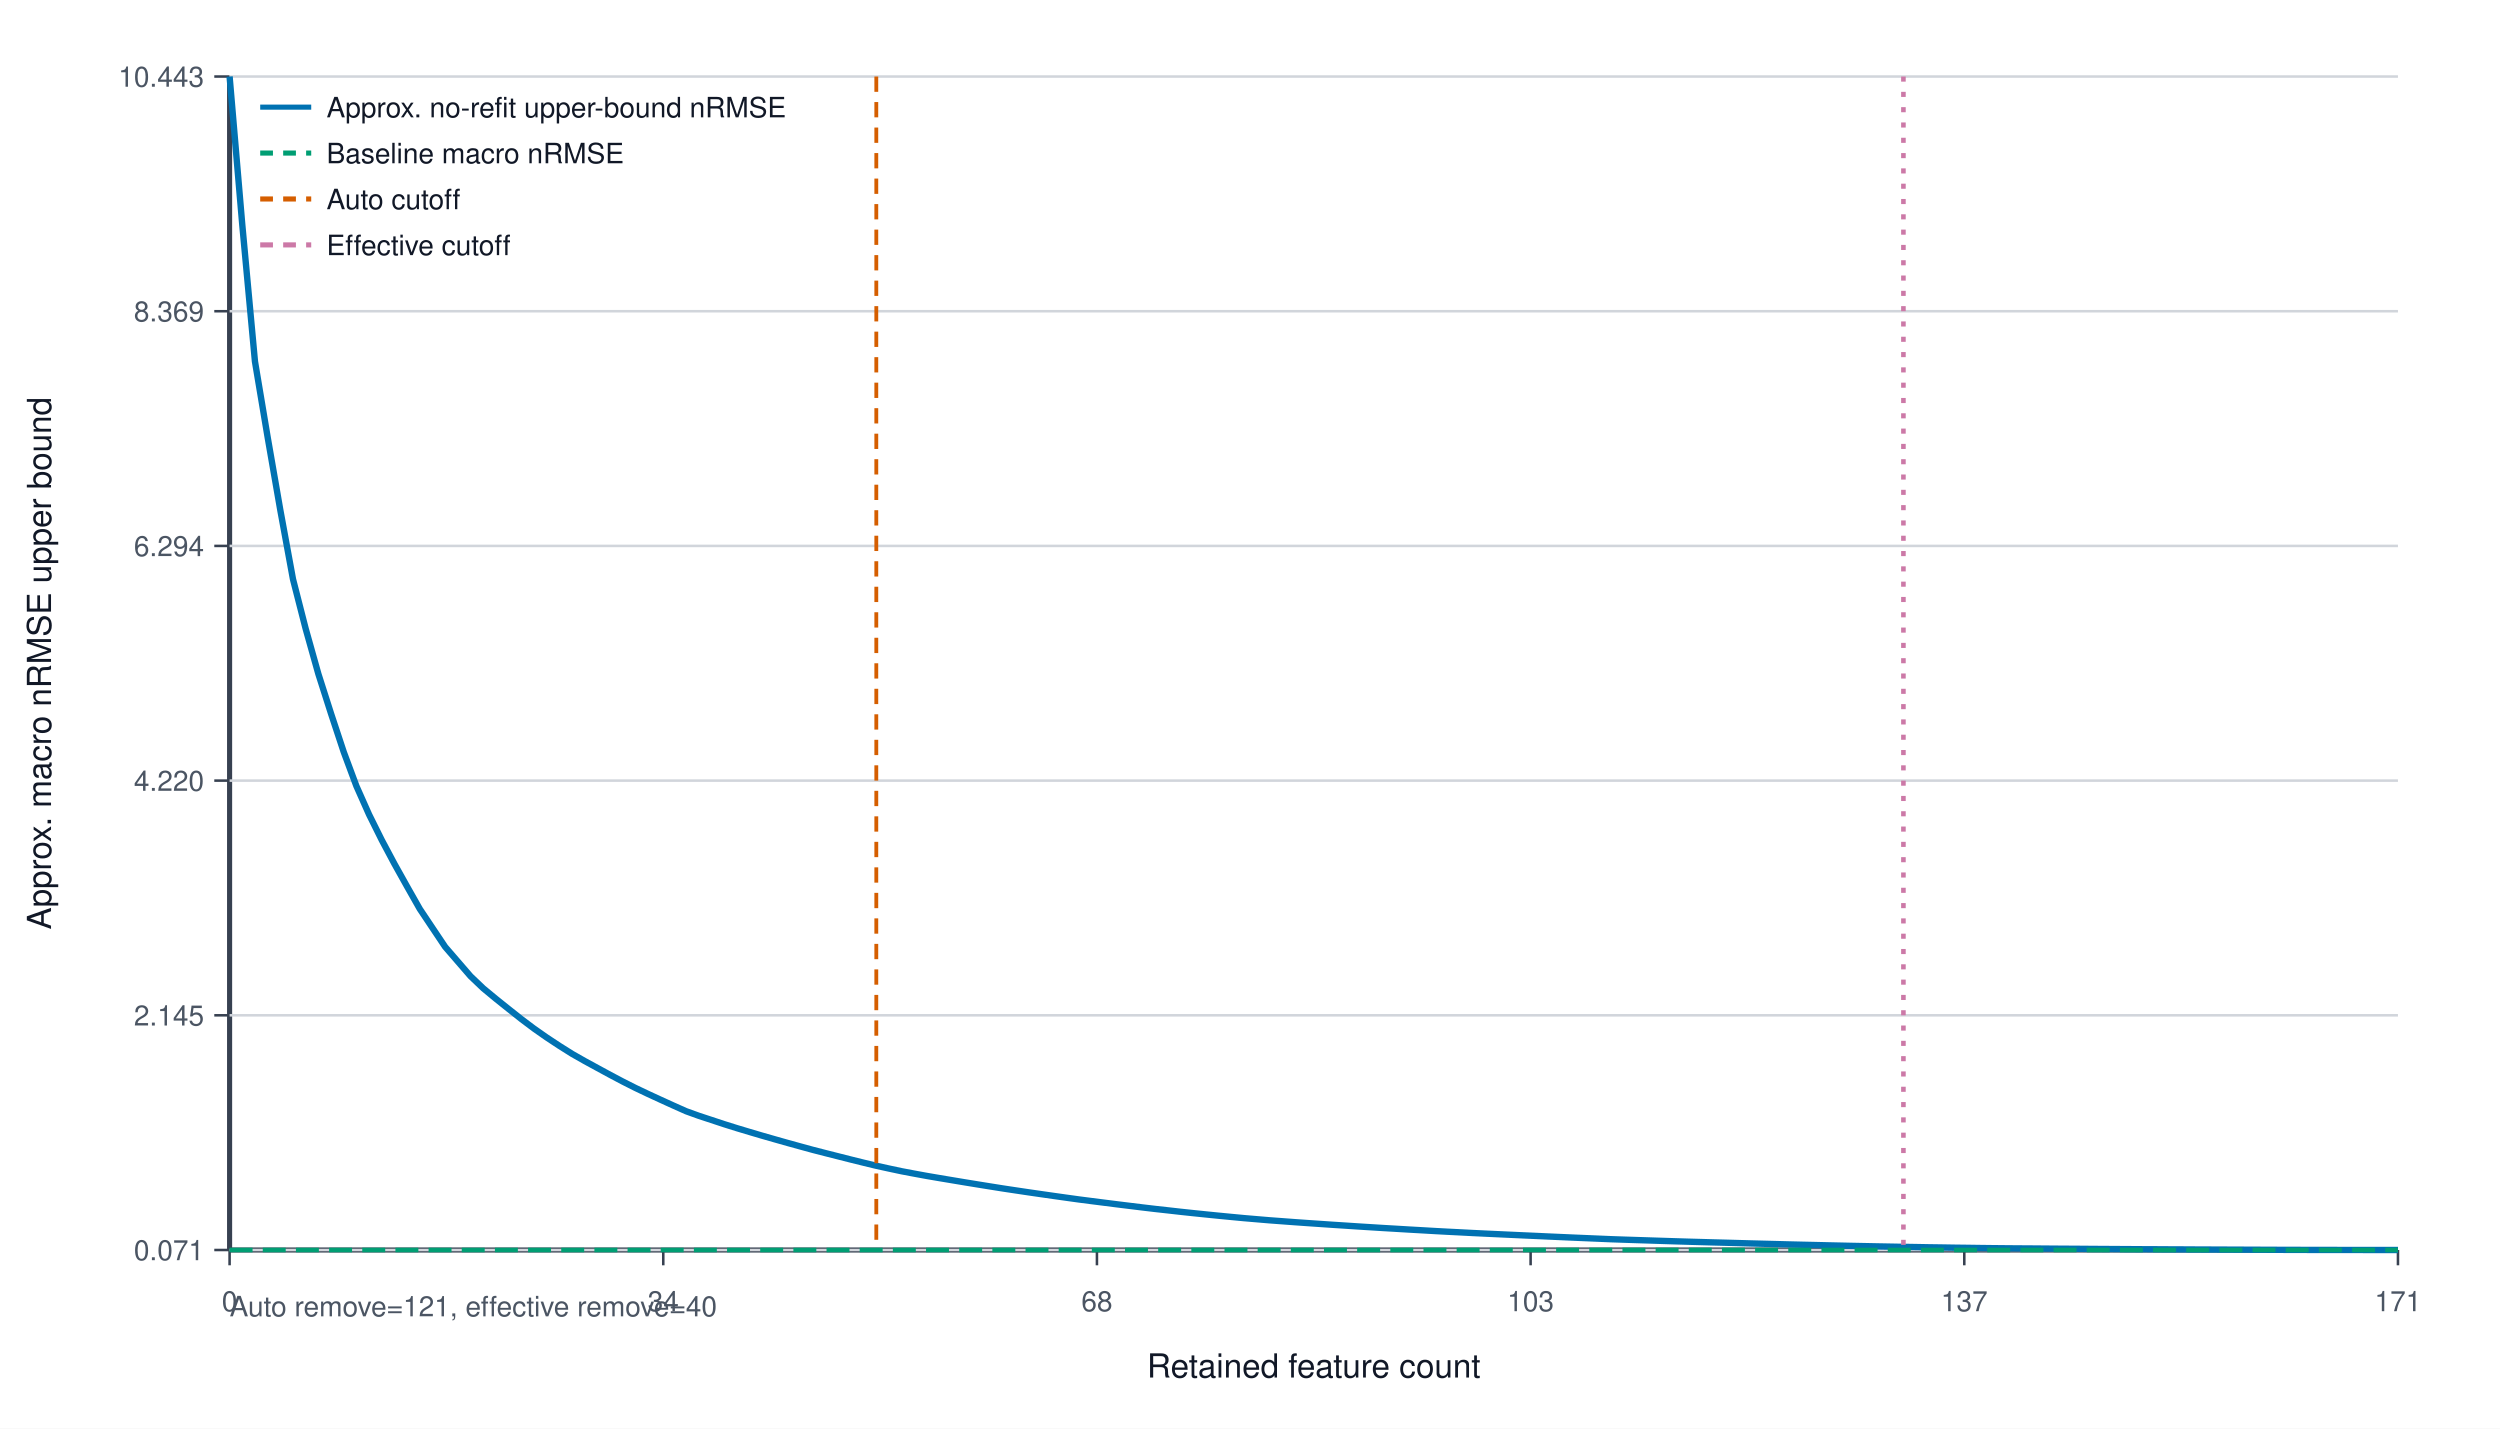
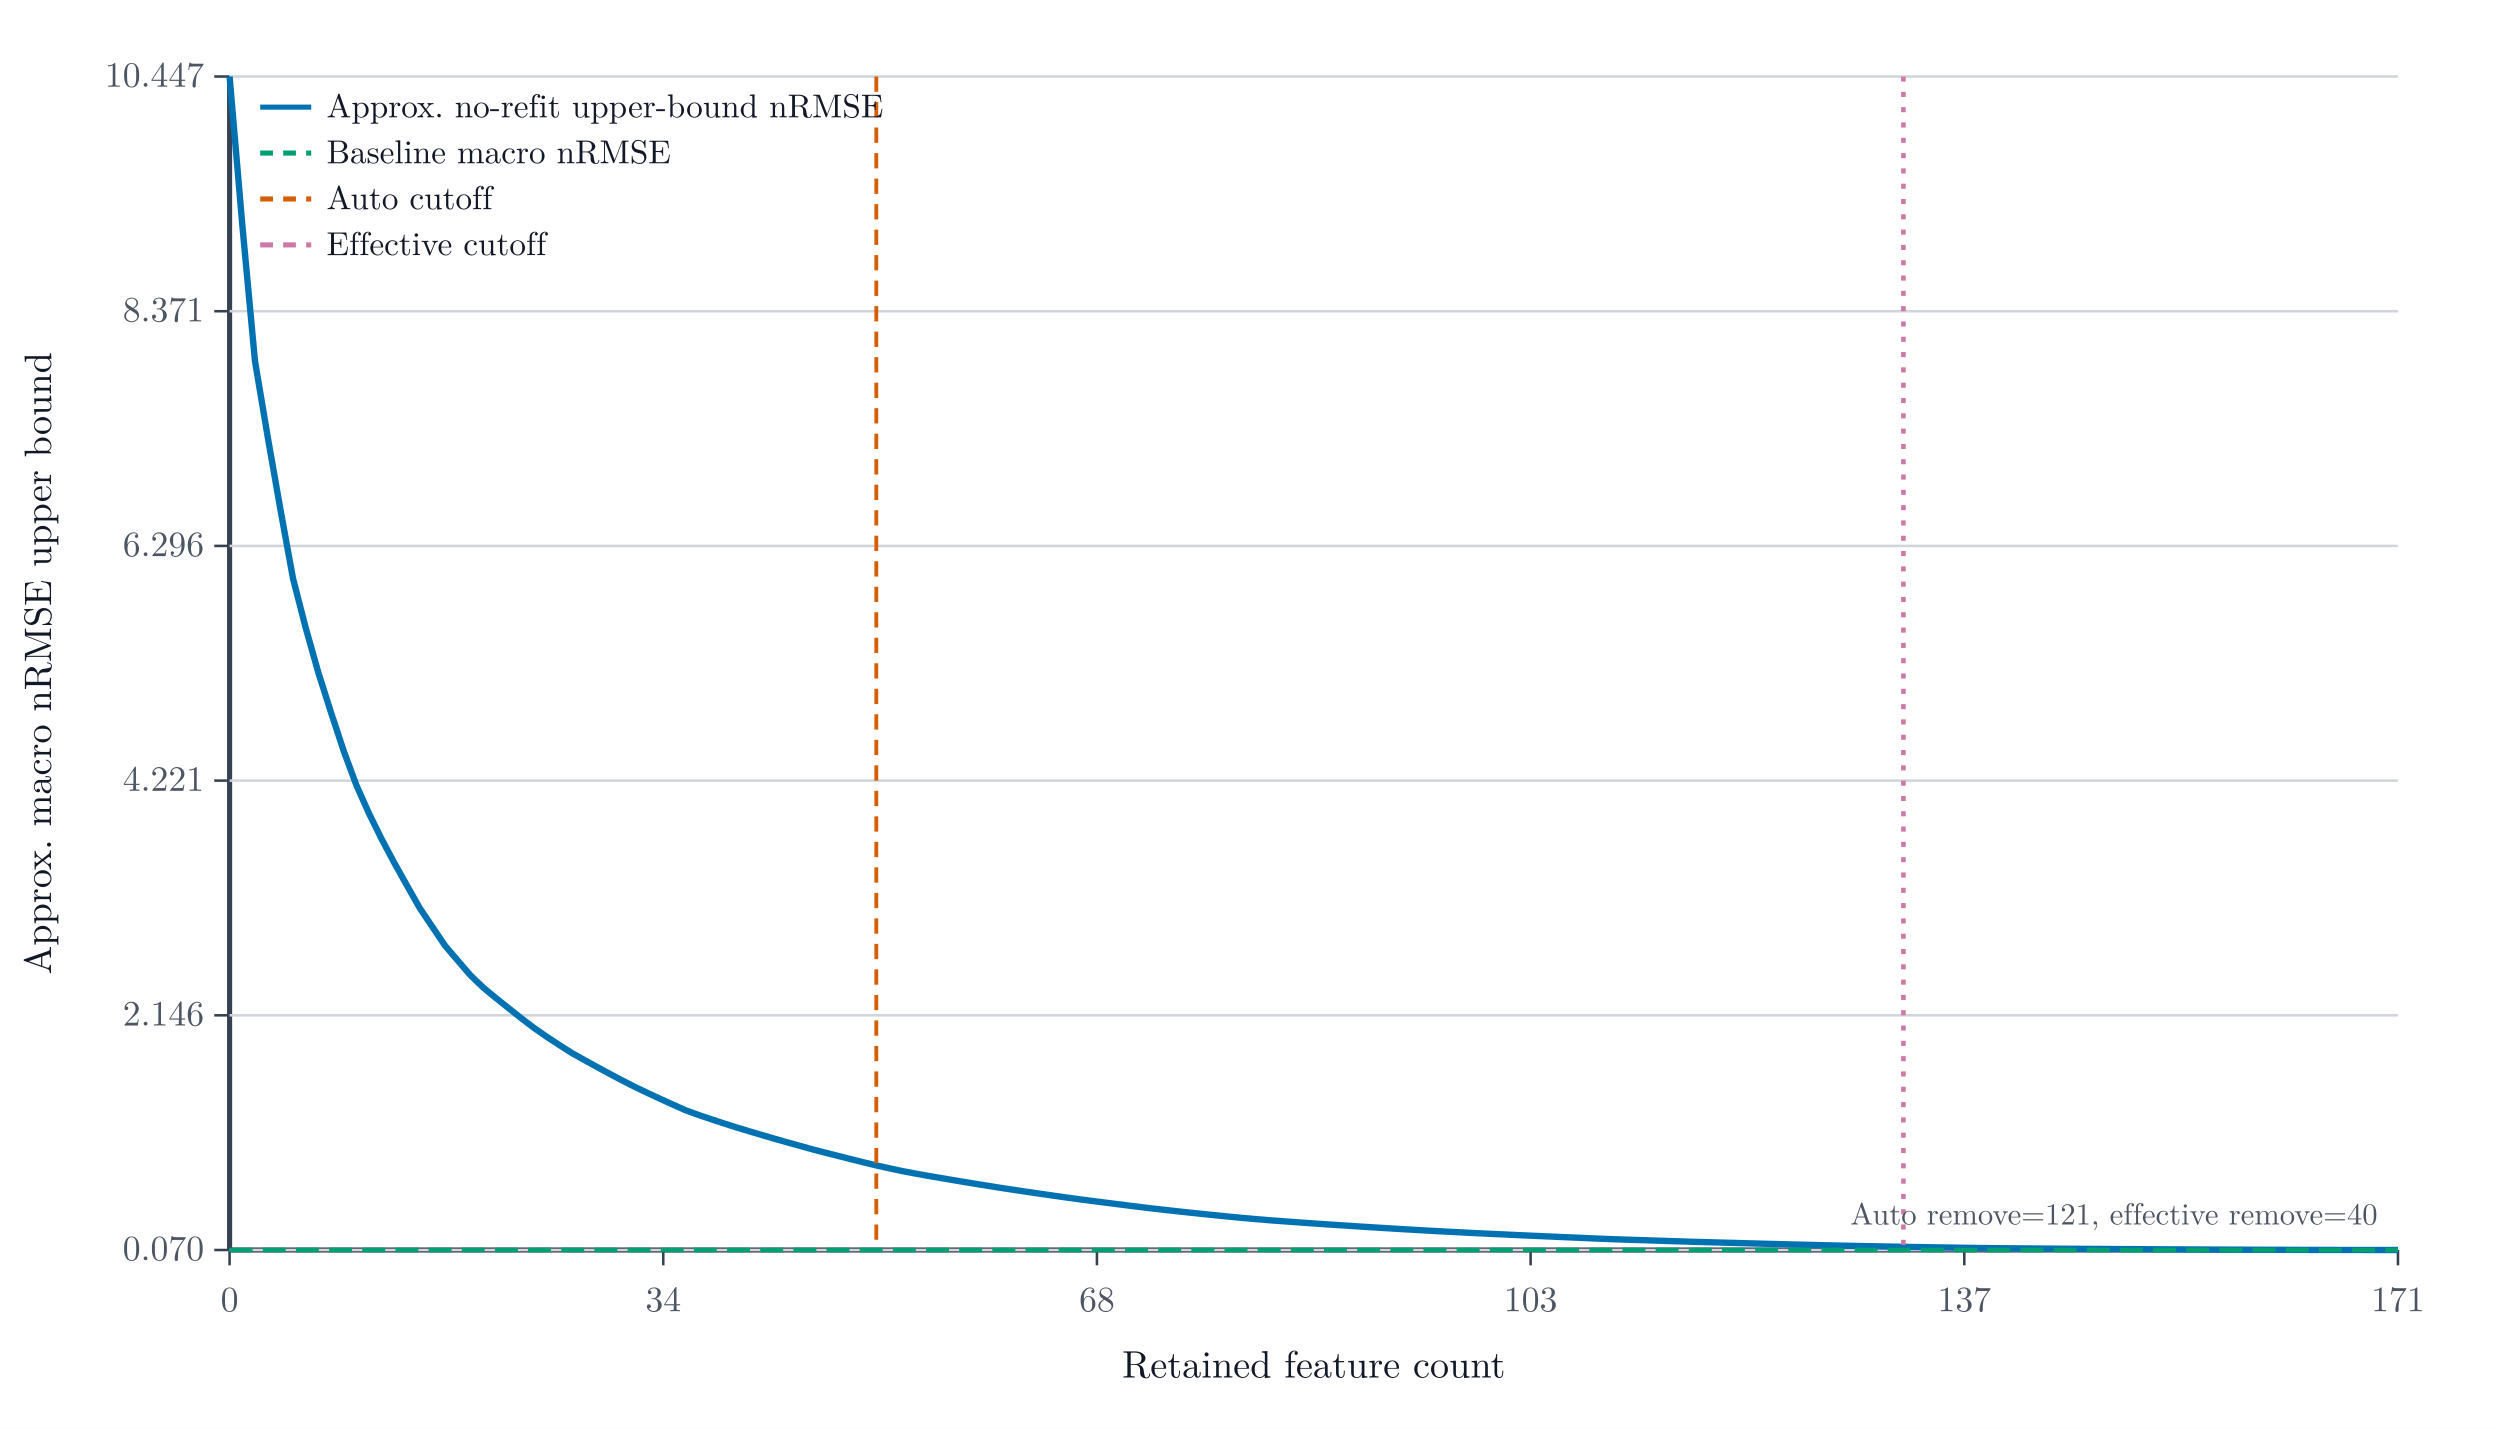
<svg xmlns="http://www.w3.org/2000/svg" width="980" height="560" viewBox="0 0 980 560">
  <rect x="0" y="0" width="980" height="560" fill="#ffffff" />
  <line x1="90.00" y1="30.00" x2="90.00" y2="490.00" stroke="#374151" stroke-width="2" />
  <line x1="90.00" y1="490.00" x2="940.00" y2="490.00" stroke="#374151" stroke-width="2" />
  <line x1="90.00" y1="490.00" x2="90.00" y2="496.00" stroke="#374151" stroke-width="1" />
-   <text x="90.00" y="514.00" text-anchor="middle" font-family="Helvetica, Arial, sans-serif" font-size="11" fill="#4b5563">0</text>
+   <text x="90.00" y="514.00" text-anchor="middle" font-family="'CMU Serif', 'Computer Modern', 'Latin Modern Roman', Georgia, serif" font-size="14" fill="#4b5563">0</text>
  <line x1="260.00" y1="490.00" x2="260.00" y2="496.00" stroke="#374151" stroke-width="1" />
-   <text x="260.00" y="514.00" text-anchor="middle" font-family="Helvetica, Arial, sans-serif" font-size="11" fill="#4b5563">34</text>
+   <text x="260.00" y="514.00" text-anchor="middle" font-family="'CMU Serif', 'Computer Modern', 'Latin Modern Roman', Georgia, serif" font-size="14" fill="#4b5563">34</text>
  <line x1="430.00" y1="490.00" x2="430.00" y2="496.00" stroke="#374151" stroke-width="1" />
-   <text x="430.00" y="514.00" text-anchor="middle" font-family="Helvetica, Arial, sans-serif" font-size="11" fill="#4b5563">68</text>
+   <text x="430.00" y="514.00" text-anchor="middle" font-family="'CMU Serif', 'Computer Modern', 'Latin Modern Roman', Georgia, serif" font-size="14" fill="#4b5563">68</text>
  <line x1="600.00" y1="490.00" x2="600.00" y2="496.00" stroke="#374151" stroke-width="1" />
-   <text x="600.00" y="514.00" text-anchor="middle" font-family="Helvetica, Arial, sans-serif" font-size="11" fill="#4b5563">103</text>
+   <text x="600.00" y="514.00" text-anchor="middle" font-family="'CMU Serif', 'Computer Modern', 'Latin Modern Roman', Georgia, serif" font-size="14" fill="#4b5563">103</text>
  <line x1="770.00" y1="490.00" x2="770.00" y2="496.00" stroke="#374151" stroke-width="1" />
-   <text x="770.00" y="514.00" text-anchor="middle" font-family="Helvetica, Arial, sans-serif" font-size="11" fill="#4b5563">137</text>
+   <text x="770.00" y="514.00" text-anchor="middle" font-family="'CMU Serif', 'Computer Modern', 'Latin Modern Roman', Georgia, serif" font-size="14" fill="#4b5563">137</text>
  <line x1="940.00" y1="490.00" x2="940.00" y2="496.00" stroke="#374151" stroke-width="1" />
-   <text x="940.00" y="514.00" text-anchor="middle" font-family="Helvetica, Arial, sans-serif" font-size="11" fill="#4b5563">171</text>
+   <text x="940.00" y="514.00" text-anchor="middle" font-family="'CMU Serif', 'Computer Modern', 'Latin Modern Roman', Georgia, serif" font-size="14" fill="#4b5563">171</text>
  <line x1="84.00" y1="490.00" x2="90.00" y2="490.00" stroke="#374151" stroke-width="1" />
  <line x1="90.00" y1="490.00" x2="940.00" y2="490.00" stroke="#d1d5db" stroke-width="1" />
-   <text x="80.00" y="494.00" text-anchor="end" font-family="Helvetica, Arial, sans-serif" font-size="11" fill="#4b5563">0.071</text>
+   <text x="80.00" y="494.00" text-anchor="end" font-family="'CMU Serif', 'Computer Modern', 'Latin Modern Roman', Georgia, serif" font-size="14" fill="#4b5563">0.070</text>
  <line x1="84.00" y1="398.00" x2="90.00" y2="398.00" stroke="#374151" stroke-width="1" />
  <line x1="90.00" y1="398.00" x2="940.00" y2="398.00" stroke="#d1d5db" stroke-width="1" />
-   <text x="80.00" y="402.00" text-anchor="end" font-family="Helvetica, Arial, sans-serif" font-size="11" fill="#4b5563">2.145</text>
+   <text x="80.00" y="402.00" text-anchor="end" font-family="'CMU Serif', 'Computer Modern', 'Latin Modern Roman', Georgia, serif" font-size="14" fill="#4b5563">2.146</text>
  <line x1="84.00" y1="306.00" x2="90.00" y2="306.00" stroke="#374151" stroke-width="1" />
  <line x1="90.00" y1="306.00" x2="940.00" y2="306.00" stroke="#d1d5db" stroke-width="1" />
-   <text x="80.00" y="310.00" text-anchor="end" font-family="Helvetica, Arial, sans-serif" font-size="11" fill="#4b5563">4.220</text>
+   <text x="80.00" y="310.00" text-anchor="end" font-family="'CMU Serif', 'Computer Modern', 'Latin Modern Roman', Georgia, serif" font-size="14" fill="#4b5563">4.221</text>
  <line x1="84.00" y1="214.00" x2="90.00" y2="214.00" stroke="#374151" stroke-width="1" />
  <line x1="90.00" y1="214.00" x2="940.00" y2="214.00" stroke="#d1d5db" stroke-width="1" />
-   <text x="80.00" y="218.00" text-anchor="end" font-family="Helvetica, Arial, sans-serif" font-size="11" fill="#4b5563">6.294</text>
+   <text x="80.00" y="218.00" text-anchor="end" font-family="'CMU Serif', 'Computer Modern', 'Latin Modern Roman', Georgia, serif" font-size="14" fill="#4b5563">6.296</text>
  <line x1="84.00" y1="122.00" x2="90.00" y2="122.00" stroke="#374151" stroke-width="1" />
  <line x1="90.00" y1="122.00" x2="940.00" y2="122.00" stroke="#d1d5db" stroke-width="1" />
-   <text x="80.00" y="126.00" text-anchor="end" font-family="Helvetica, Arial, sans-serif" font-size="11" fill="#4b5563">8.369</text>
+   <text x="80.00" y="126.00" text-anchor="end" font-family="'CMU Serif', 'Computer Modern', 'Latin Modern Roman', Georgia, serif" font-size="14" fill="#4b5563">8.371</text>
  <line x1="84.00" y1="30.00" x2="90.00" y2="30.00" stroke="#374151" stroke-width="1" />
  <line x1="90.00" y1="30.00" x2="940.00" y2="30.00" stroke="#d1d5db" stroke-width="1" />
-   <text x="80.00" y="34.00" text-anchor="end" font-family="Helvetica, Arial, sans-serif" font-size="11" fill="#4b5563">10.443</text>
-   <polyline points="940.00,490.00 935.03,490.00 930.06,490.00 925.09,489.99 920.12,489.99 915.15,489.98 910.18,489.98 905.20,489.97 900.23,489.95 895.26,489.94 890.29,489.92 885.32,489.90 880.35,489.88 875.38,489.86 870.41,489.84 865.44,489.82 860.47,489.80 855.50,489.77 850.53,489.75 845.56,489.72 840.58,489.70 835.61,489.67 830.64,489.64 825.67,489.61 820.70,489.58 815.73,489.54 810.76,489.51 805.79,489.48 800.82,489.44 795.85,489.40 790.88,489.37 785.91,489.33 780.94,489.28 775.96,489.22 770.99,489.15 766.02,489.09 761.05,489.01 756.08,488.94 751.11,488.85 746.14,488.77 741.17,488.68 736.20,488.59 731.23,488.49 726.26,488.39 721.29,488.28 716.32,488.17 711.35,488.05 706.37,487.94 701.40,487.82 696.43,487.69 691.46,487.56 686.49,487.43 681.52,487.29 676.55,487.15 671.58,487.02 666.61,486.88 661.64,486.74 656.67,486.59 651.70,486.43 646.73,486.27 641.75,486.11 636.78,485.95 631.81,485.78 626.84,485.57 621.87,485.36 616.90,485.15 611.93,484.93 606.96,484.71 601.99,484.48 597.02,484.26 592.05,484.03 587.08,483.80 582.11,483.57 577.13,483.33 572.16,483.07 567.19,482.82 562.22,482.55 557.25,482.26 552.28,481.98 547.31,481.68 542.34,481.39 537.37,481.08 532.40,480.77 527.43,480.44 522.46,480.12 517.49,479.78 512.51,479.44 507.54,479.09 502.57,478.72 497.60,478.35 492.63,477.93 487.66,477.51 482.69,477.04 477.72,476.56 472.75,476.06 467.78,475.55 462.81,475.02 457.84,474.46 452.87,473.91 447.89,473.32 442.92,472.71 437.95,472.10 432.98,471.47 428.01,470.84 423.04,470.20 418.07,469.51 413.10,468.81 408.13,468.10 403.16,467.38 398.19,466.64 393.22,465.89 388.25,465.10 383.27,464.30 378.30,463.49 373.33,462.66 368.36,461.83 363.39,460.98 358.42,460.07 353.45,459.13 348.48,458.07 343.51,456.98 338.54,455.78 333.57,454.55 328.60,453.29 323.63,452.03 318.65,450.75 313.68,449.39 308.71,448.02 303.74,446.61 298.77,445.19 293.80,443.72 288.83,442.23 283.86,440.67 278.89,439.03 273.92,437.39 268.95,435.60 263.98,433.38 259.01,431.12 254.04,428.83 249.06,426.46 244.09,423.95 239.12,421.32 234.15,418.62 229.18,415.91 224.21,413.08 219.24,409.95 214.27,406.67 209.30,403.19 204.33,399.45 199.36,395.51 194.39,391.53 189.42,387.42 184.44,382.67 179.47,376.92 174.50,371.17 169.53,363.75 164.56,356.31 159.59,347.54 154.62,338.64 149.65,329.31 144.68,319.31 139.71,308.14 134.74,294.77 129.77,279.75 124.80,264.19 119.82,246.46 114.85,227.04 109.88,199.95 104.91,171.35 99.94,141.68 94.97,88.10 90.00,30.00" fill="none" stroke="#0072B2" stroke-width="2.5" />
+   <text x="80.00" y="34.00" text-anchor="end" font-family="'CMU Serif', 'Computer Modern', 'Latin Modern Roman', Georgia, serif" font-size="14" fill="#4b5563">10.447</text>
+   <polyline points="940.00,490.00 935.03,490.00 930.06,490.00 925.09,489.99 920.12,489.99 915.15,489.98 910.18,489.98 905.20,489.97 900.23,489.95 895.26,489.93 890.29,489.91 885.32,489.90 880.35,489.88 875.38,489.86 870.41,489.84 865.44,489.82 860.47,489.79 855.50,489.77 850.53,489.75 845.56,489.72 840.58,489.69 835.61,489.66 830.64,489.64 825.67,489.60 820.70,489.57 815.73,489.54 810.76,489.51 805.79,489.47 800.82,489.43 795.85,489.40 790.88,489.36 785.91,489.32 780.94,489.27 775.96,489.21 770.99,489.15 766.02,489.07 761.05,489.00 756.08,488.92 751.11,488.84 746.14,488.75 741.17,488.66 736.20,488.57 731.23,488.48 726.26,488.38 721.29,488.27 716.32,488.16 711.35,488.04 706.37,487.92 701.40,487.80 696.43,487.67 691.46,487.54 686.49,487.41 681.52,487.27 676.55,487.14 671.58,487.00 666.61,486.86 661.64,486.72 656.67,486.56 651.70,486.40 646.73,486.24 641.75,486.08 636.78,485.92 631.81,485.75 626.84,485.55 621.87,485.34 616.90,485.12 611.93,484.91 606.96,484.69 601.99,484.47 597.02,484.25 592.05,484.02 587.08,483.79 582.11,483.56 577.13,483.32 572.16,483.06 567.19,482.81 562.22,482.54 557.25,482.26 552.28,481.97 547.31,481.68 542.34,481.37 537.37,481.07 532.40,480.75 527.43,480.42 522.46,480.10 517.49,479.77 512.51,479.42 507.54,479.06 502.57,478.70 497.60,478.33 492.63,477.91 487.66,477.48 482.69,477.01 477.72,476.51 472.75,476.01 467.78,475.49 462.81,474.96 457.84,474.41 452.87,473.86 447.89,473.26 442.92,472.65 437.95,472.02 432.98,471.39 428.01,470.75 423.04,470.11 418.07,469.42 413.10,468.72 408.13,468.00 403.16,467.28 398.19,466.54 393.22,465.79 388.25,465.00 383.27,464.20 378.30,463.38 373.33,462.55 368.36,461.71 363.39,460.86 358.42,459.96 353.45,459.01 348.48,457.94 343.51,456.85 338.54,455.64 333.57,454.40 328.60,453.14 323.63,451.88 318.65,450.59 313.68,449.21 308.71,447.83 303.74,446.42 298.77,444.96 293.80,443.49 288.83,441.98 283.86,440.41 278.89,438.77 273.92,437.10 268.95,435.31 263.98,433.10 259.01,430.84 254.04,428.53 249.06,426.16 244.09,423.63 239.12,421.01 234.15,418.31 229.18,415.59 224.21,412.80 219.24,409.64 214.27,406.38 209.30,402.92 204.33,399.14 199.36,395.19 194.39,391.23 189.42,387.12 184.44,382.34 179.47,376.57 174.50,370.76 169.53,363.40 164.56,355.99 159.59,347.23 154.62,338.35 149.65,329.01 144.68,318.95 139.71,307.82 134.74,294.40 129.77,279.33 124.80,263.70 119.82,246.05 114.85,226.71 109.88,199.47 104.91,171.07 99.94,141.44 94.97,88.05 90.00,30.00" fill="none" stroke="#0072B2" stroke-width="2.5" />
  <line x1="90.00" y1="490.00" x2="940.00" y2="490.00" stroke="#009E73" stroke-width="1.8" stroke-dasharray="9 4" />
  <line x1="343.51" y1="30.00" x2="343.51" y2="490.00" stroke="#D55E00" stroke-width="1.5" stroke-dasharray="6 4" />
  <line x1="746.14" y1="30.00" x2="746.14" y2="490.00" stroke="#CC79A7" stroke-width="1.8" stroke-dasharray="2 4" />
  <line x1="102.00" y1="42.00" x2="122.00" y2="42.00" stroke="#0072B2" stroke-width="2" />
-   <text x="128.00" y="46.00" font-family="Helvetica, Arial, sans-serif" font-size="11" fill="#111827">Approx. no-refit upper-bound nRMSE</text>
+   <text x="128.00" y="46.00" font-family="'CMU Serif', 'Computer Modern', 'Latin Modern Roman', Georgia, serif" font-size="13" fill="#111827">Approx. no-refit upper-bound nRMSE</text>
  <line x1="102.00" y1="60.00" x2="122.00" y2="60.00" stroke="#009E73" stroke-width="2" stroke-dasharray="5 4" />
-   <text x="128.00" y="64.00" font-family="Helvetica, Arial, sans-serif" font-size="11" fill="#111827">Baseline macro nRMSE</text>
+   <text x="128.00" y="64.00" font-family="'CMU Serif', 'Computer Modern', 'Latin Modern Roman', Georgia, serif" font-size="13" fill="#111827">Baseline macro nRMSE</text>
  <line x1="102.00" y1="78.00" x2="122.00" y2="78.00" stroke="#D55E00" stroke-width="2" stroke-dasharray="5 4" />
-   <text x="128.00" y="82.00" font-family="Helvetica, Arial, sans-serif" font-size="11" fill="#111827">Auto cutoff</text>
+   <text x="128.00" y="82.00" font-family="'CMU Serif', 'Computer Modern', 'Latin Modern Roman', Georgia, serif" font-size="13" fill="#111827">Auto cutoff</text>
  <line x1="102.00" y1="96.00" x2="122.00" y2="96.00" stroke="#CC79A7" stroke-width="2" stroke-dasharray="5 4" />
-   <text x="128.00" y="100.00" font-family="Helvetica, Arial, sans-serif" font-size="11" fill="#111827">Effective cutoff</text>
-   <text x="515.00" y="540.00" text-anchor="middle" font-family="Helvetica, Arial, sans-serif" font-size="13" fill="#111827">Retained feature count</text>
-   <text x="20.00" y="260.00" text-anchor="middle" font-family="Helvetica, Arial, sans-serif" font-size="13" fill="#111827" transform="rotate(-90 20 260.00)">Approx. macro nRMSE upper bound</text>
-   <text x="90.00" y="516.00" text-anchor="start" font-family="Helvetica, Arial, sans-serif" font-size="11" fill="#4b5563">Auto remove=121, effective remove=40</text>
+   <text x="128.00" y="100.00" font-family="'CMU Serif', 'Computer Modern', 'Latin Modern Roman', Georgia, serif" font-size="13" fill="#111827">Effective cutoff</text>
+   <text x="515.00" y="540.00" text-anchor="middle" font-family="'CMU Serif', 'Computer Modern', 'Latin Modern Roman', Georgia, serif" font-size="15" fill="#111827">Retained feature count</text>
+   <text x="20.00" y="260.00" text-anchor="middle" font-family="'CMU Serif', 'Computer Modern', 'Latin Modern Roman', Georgia, serif" font-size="15" fill="#111827" transform="rotate(-90 20 260.00)">Approx. macro nRMSE upper bound</text>
+   <text x="932.00" y="480.00" text-anchor="end" font-family="'CMU Serif', 'Computer Modern', 'Latin Modern Roman', Georgia, serif" font-size="12" fill="#4b5563">Auto remove=121, effective remove=40</text>
</svg>
